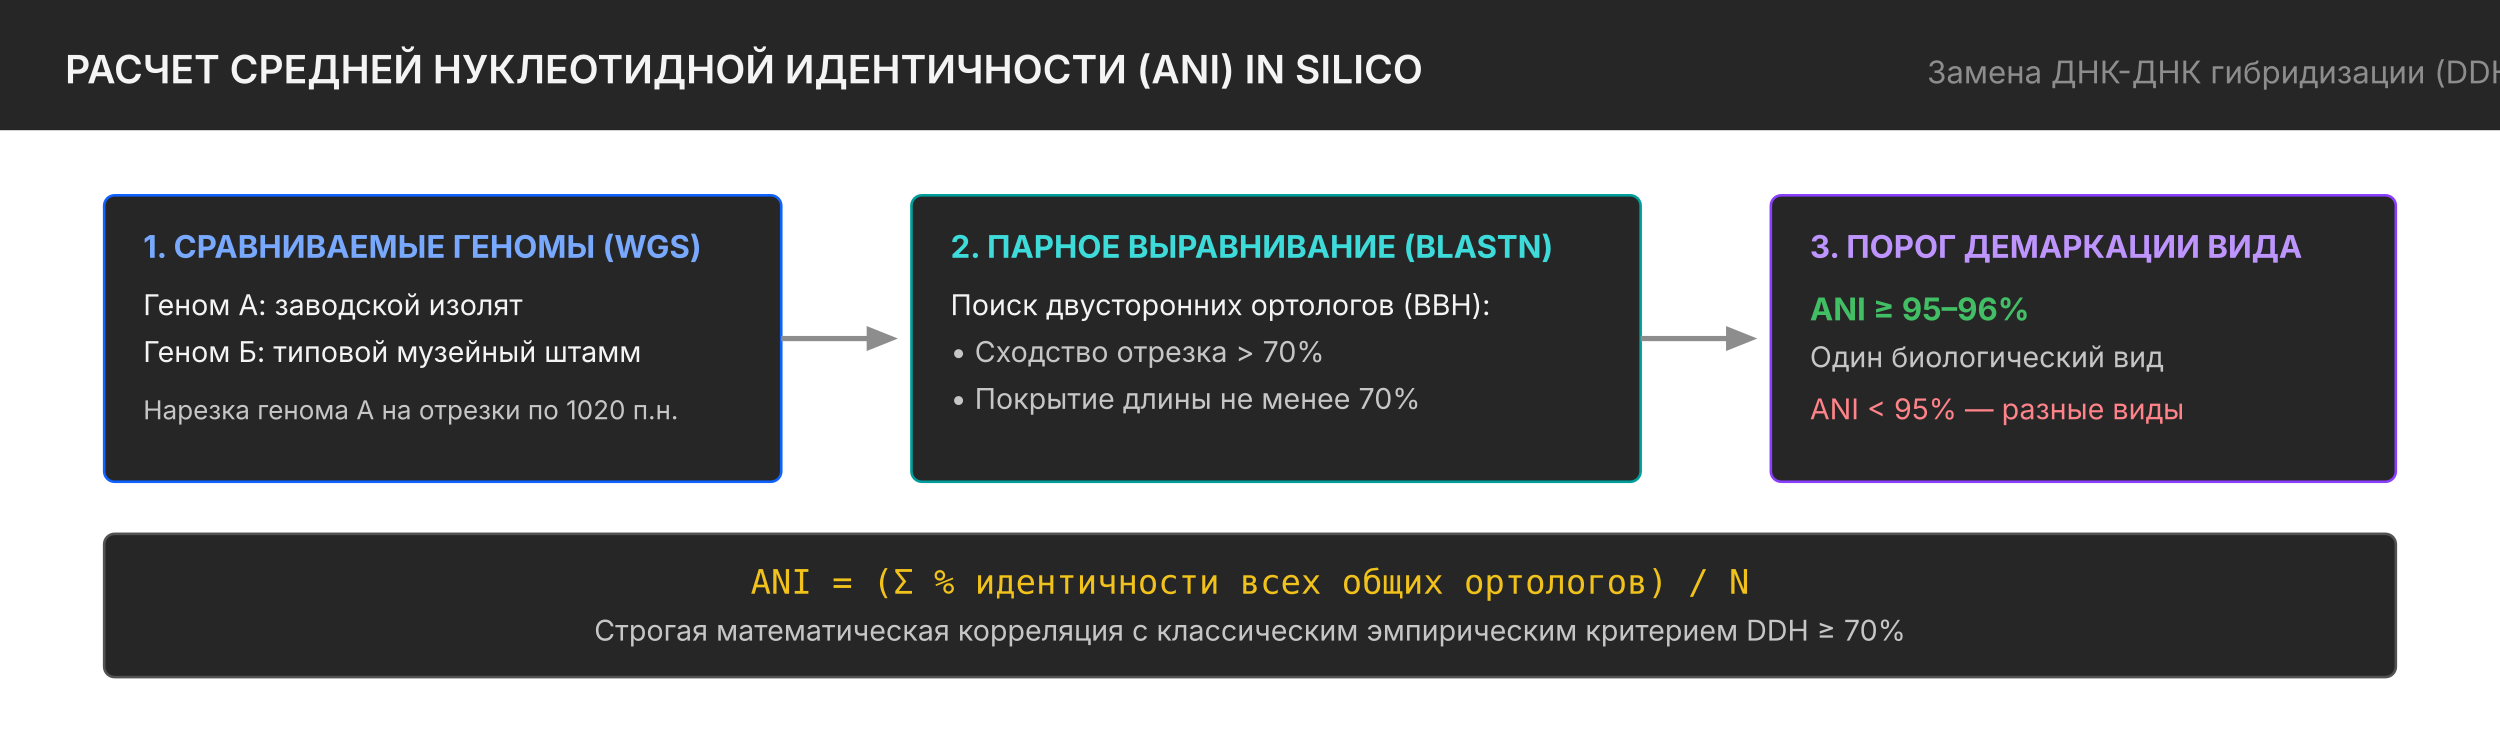
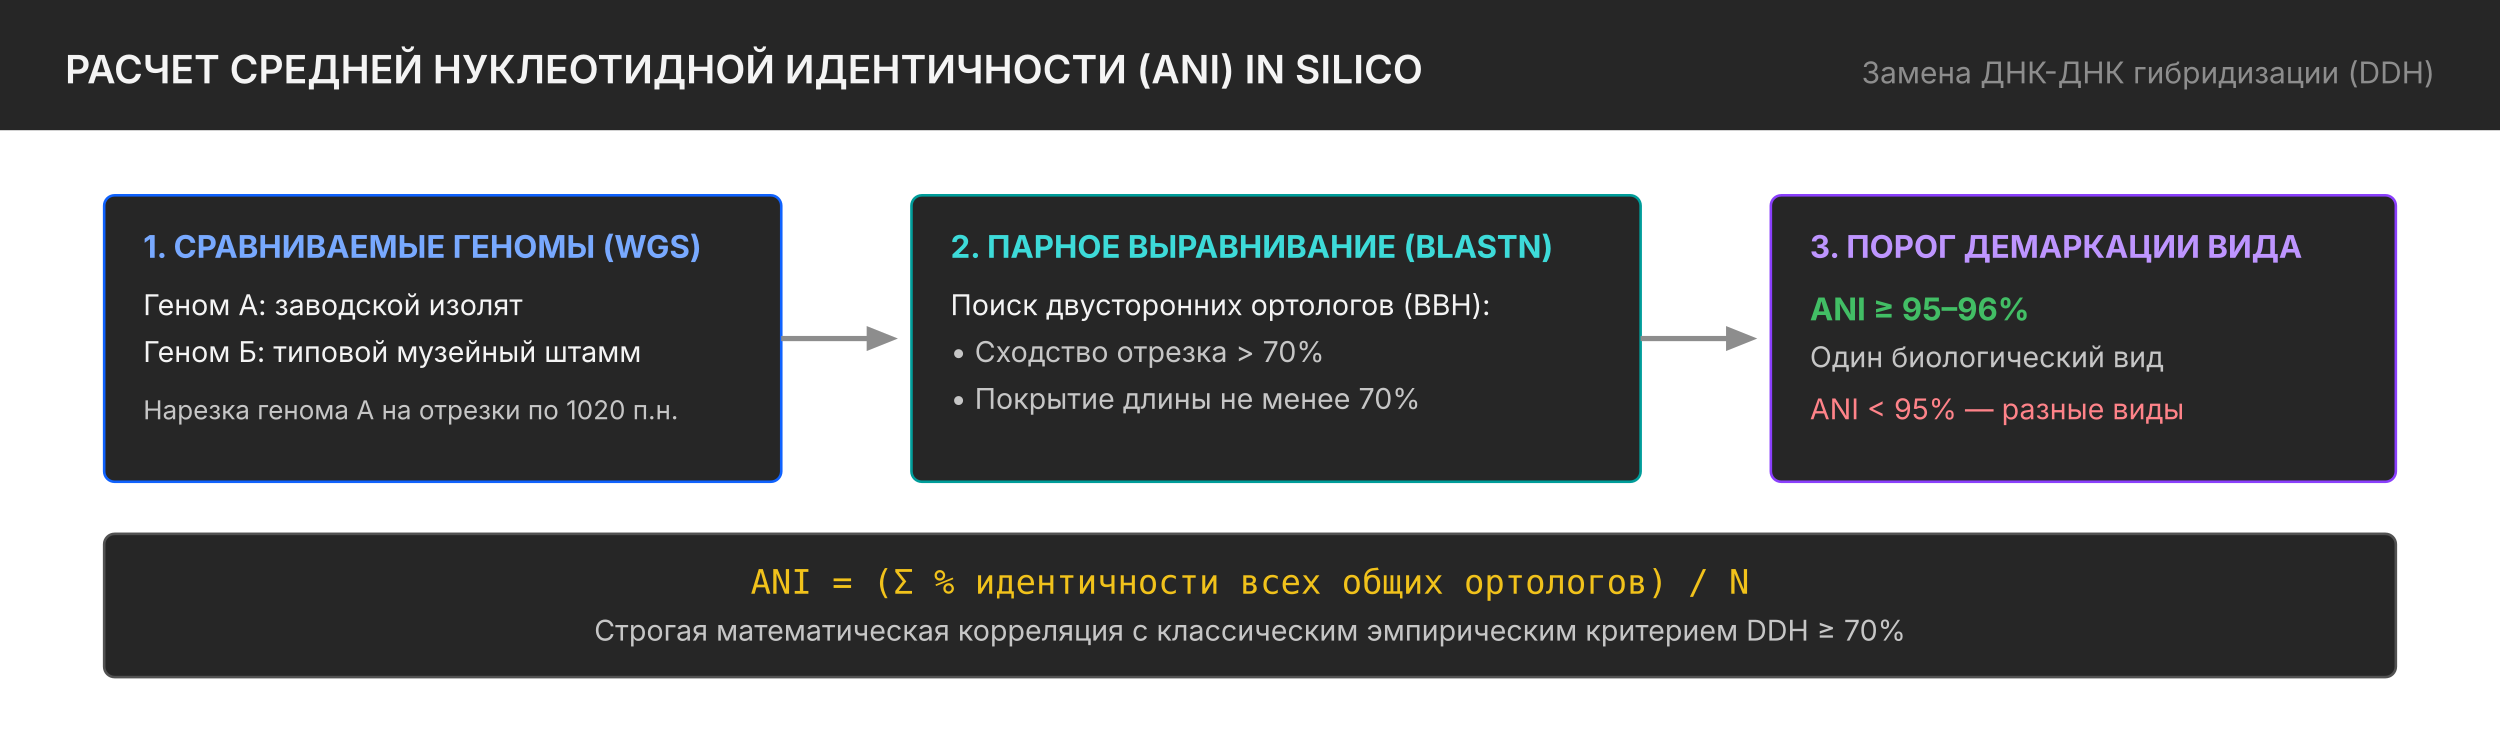
<svg xmlns="http://www.w3.org/2000/svg" viewBox="0 0 960 280" width="100%" height="auto" style="background:#161616; border-radius:6px; font-family:'IBM Plex Sans', -apple-system, sans-serif;">
  <defs>
    <marker id="arrow" viewBox="0 0 10 10" refX="6" refY="5" markerWidth="6" markerHeight="6" orient="auto-start-reverse">
      <path d="M 0 1 L 10 5 L 0 9 z" fill="#8d8d8d" />
    </marker>
  </defs>
  <rect x="0" y="0" width="960" height="50" fill="#262626" rx="6 6 0 0" />
  <text x="25" y="32" fill="#f4f4f4" font-size="15" font-weight="600">РАСЧЕТ СРЕДНЕЙ НУКЛЕОТИДНОЙ ИДЕНТИЧНОСТИ (ANI) IN SILICO</text>
-   <text x="740" y="32" fill="#8d8d8d" font-size="12">Замена ДНК-ДНК гибридизации (DDH)</text>
+   <text x="935" y="32" text-anchor="end" fill="#8d8d8d" font-size="11.5">Замена ДНК-ДНК гибридизации (DDH)</text>
  <g transform="translate(40, 75)">
    <rect x="0" y="0" width="260" height="110" rx="4" fill="#262626" stroke="#0f62fe" />
    <text x="15" y="24" fill="#78a9ff" font-size="12" font-weight="700">1. СРАВНИВАЕМЫЕ ГЕНОМЫ (WGS)</text>
    <text x="15" y="46" fill="#f4f4f4" font-size="11">Геном А: заводской изолят</text>
    <text x="15" y="64" fill="#f4f4f4" font-size="11">Геном Б: типовой музейный штамм</text>
    <text x="15" y="86" fill="#c6c6c6" font-size="10">Нарезка генома А на отрезки по 1020 п.н.</text>
  </g>
  <line x1="300" y1="130" x2="340" y2="130" stroke="#8d8d8d" stroke-width="2" marker-end="url(#arrow)" />
  <g transform="translate(350, 75)">
    <rect x="0" y="0" width="280" height="110" rx="4" fill="#262626" stroke="#009d9a" />
    <text x="15" y="24" fill="#3ddbd9" font-size="12" font-weight="700">2. ПАРНОЕ ВЫРАВНИВАНИЕ (BLASTN)</text>
    <text x="15" y="46" fill="#f4f4f4" font-size="11">Поиск двусторонних ортологов (BBH):</text>
    <text x="15" y="64" fill="#c6c6c6" font-size="11">• Сходство отрезка &gt; 70%</text>
    <text x="15" y="82" fill="#c6c6c6" font-size="11">• Покрытие длины не менее 70%</text>
  </g>
  <line x1="630" y1="130" x2="670" y2="130" stroke="#8d8d8d" stroke-width="2" marker-end="url(#arrow)" />
  <g transform="translate(680, 75)">
    <rect x="0" y="0" width="240" height="110" rx="4" fill="#262626" stroke="#8a3ffc" />
    <text x="15" y="24" fill="#be95ff" font-size="12" font-weight="700">3. ПОРОГ ДЕМАРКАЦИИ ВИДА</text>
    <text x="15" y="48" fill="#42be65" font-size="12" font-weight="700">ANI ≥ 95–96%</text>
    <text x="15" y="66" fill="#c6c6c6" font-size="11">Один биологический вид</text>
    <text x="15" y="86" fill="#ff8389" font-size="11">ANI &lt; 95% — разные виды</text>
  </g>
  <rect x="40" y="205" width="880" height="55" rx="4" fill="#262626" stroke="#525252" />
  <text x="480" y="228" text-anchor="middle" fill="#f1c21b" font-family="'IBM Plex Mono', monospace" font-size="13">
    ANI = (Σ % идентичности всех общих ортологов) / N
  </text>
  <text x="480" y="246" text-anchor="middle" fill="#c6c6c6" font-size="11">
    Строгая математическая корреляция с классическим эмпирическим критерием DDH ≥ 70%
  </text>
</svg>
